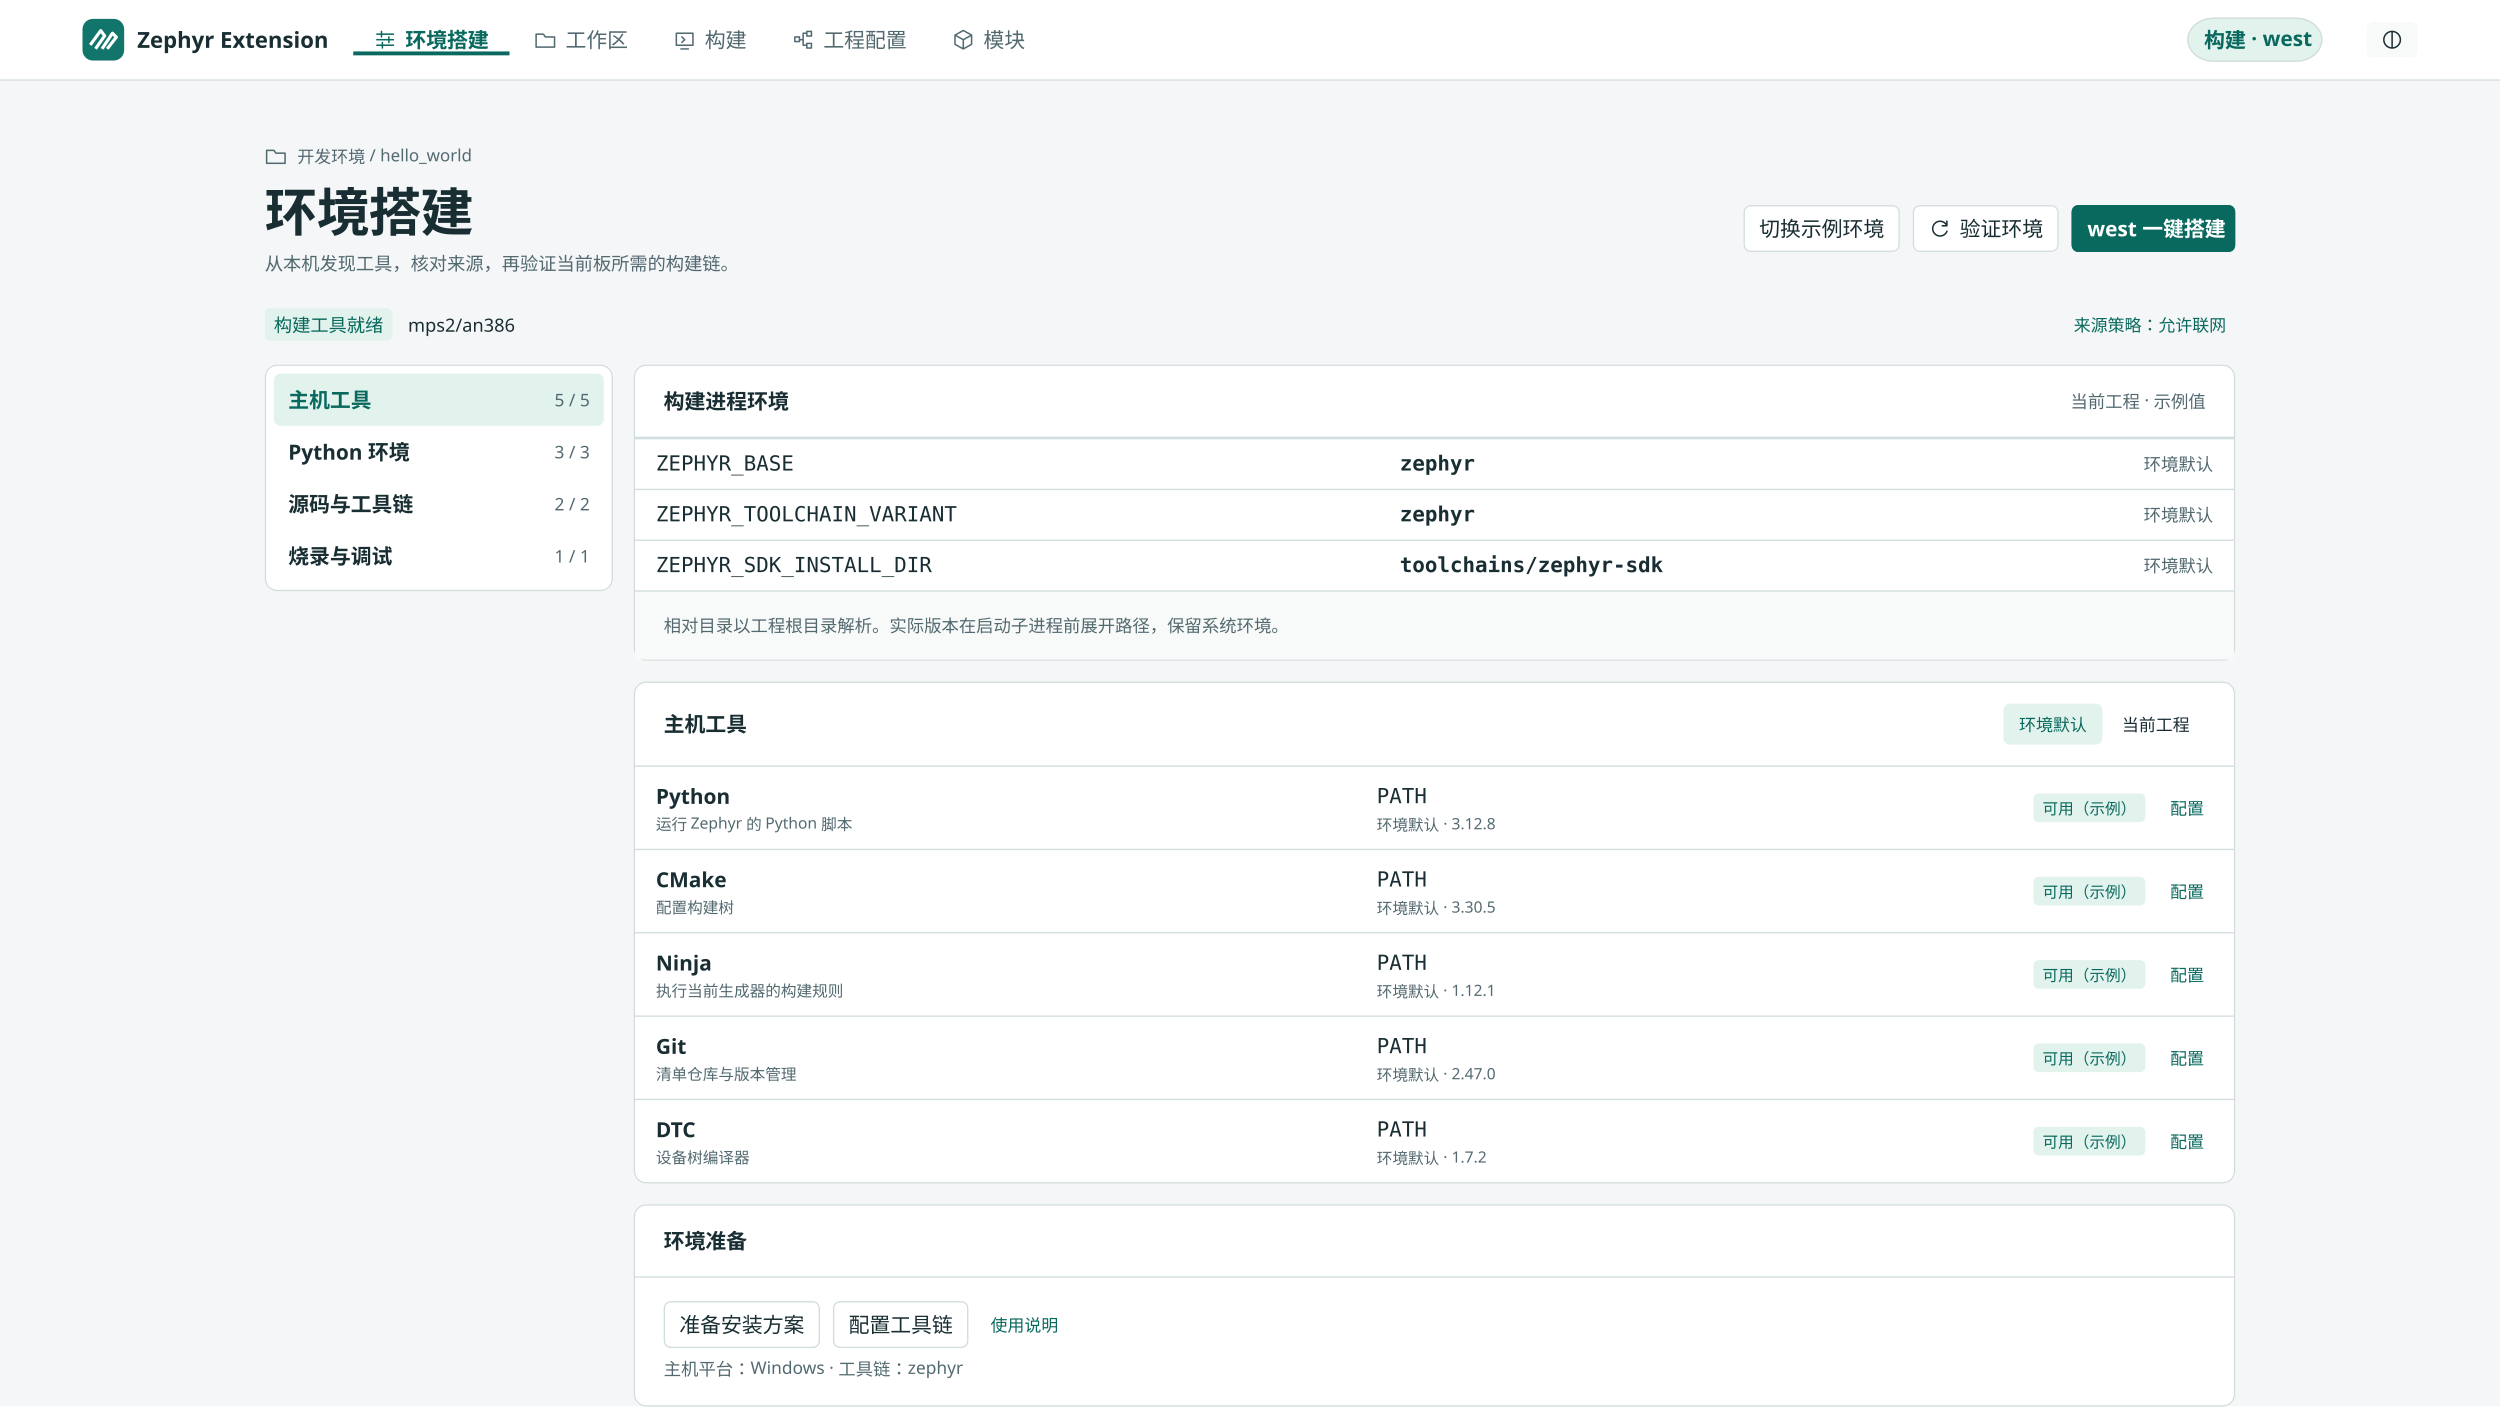
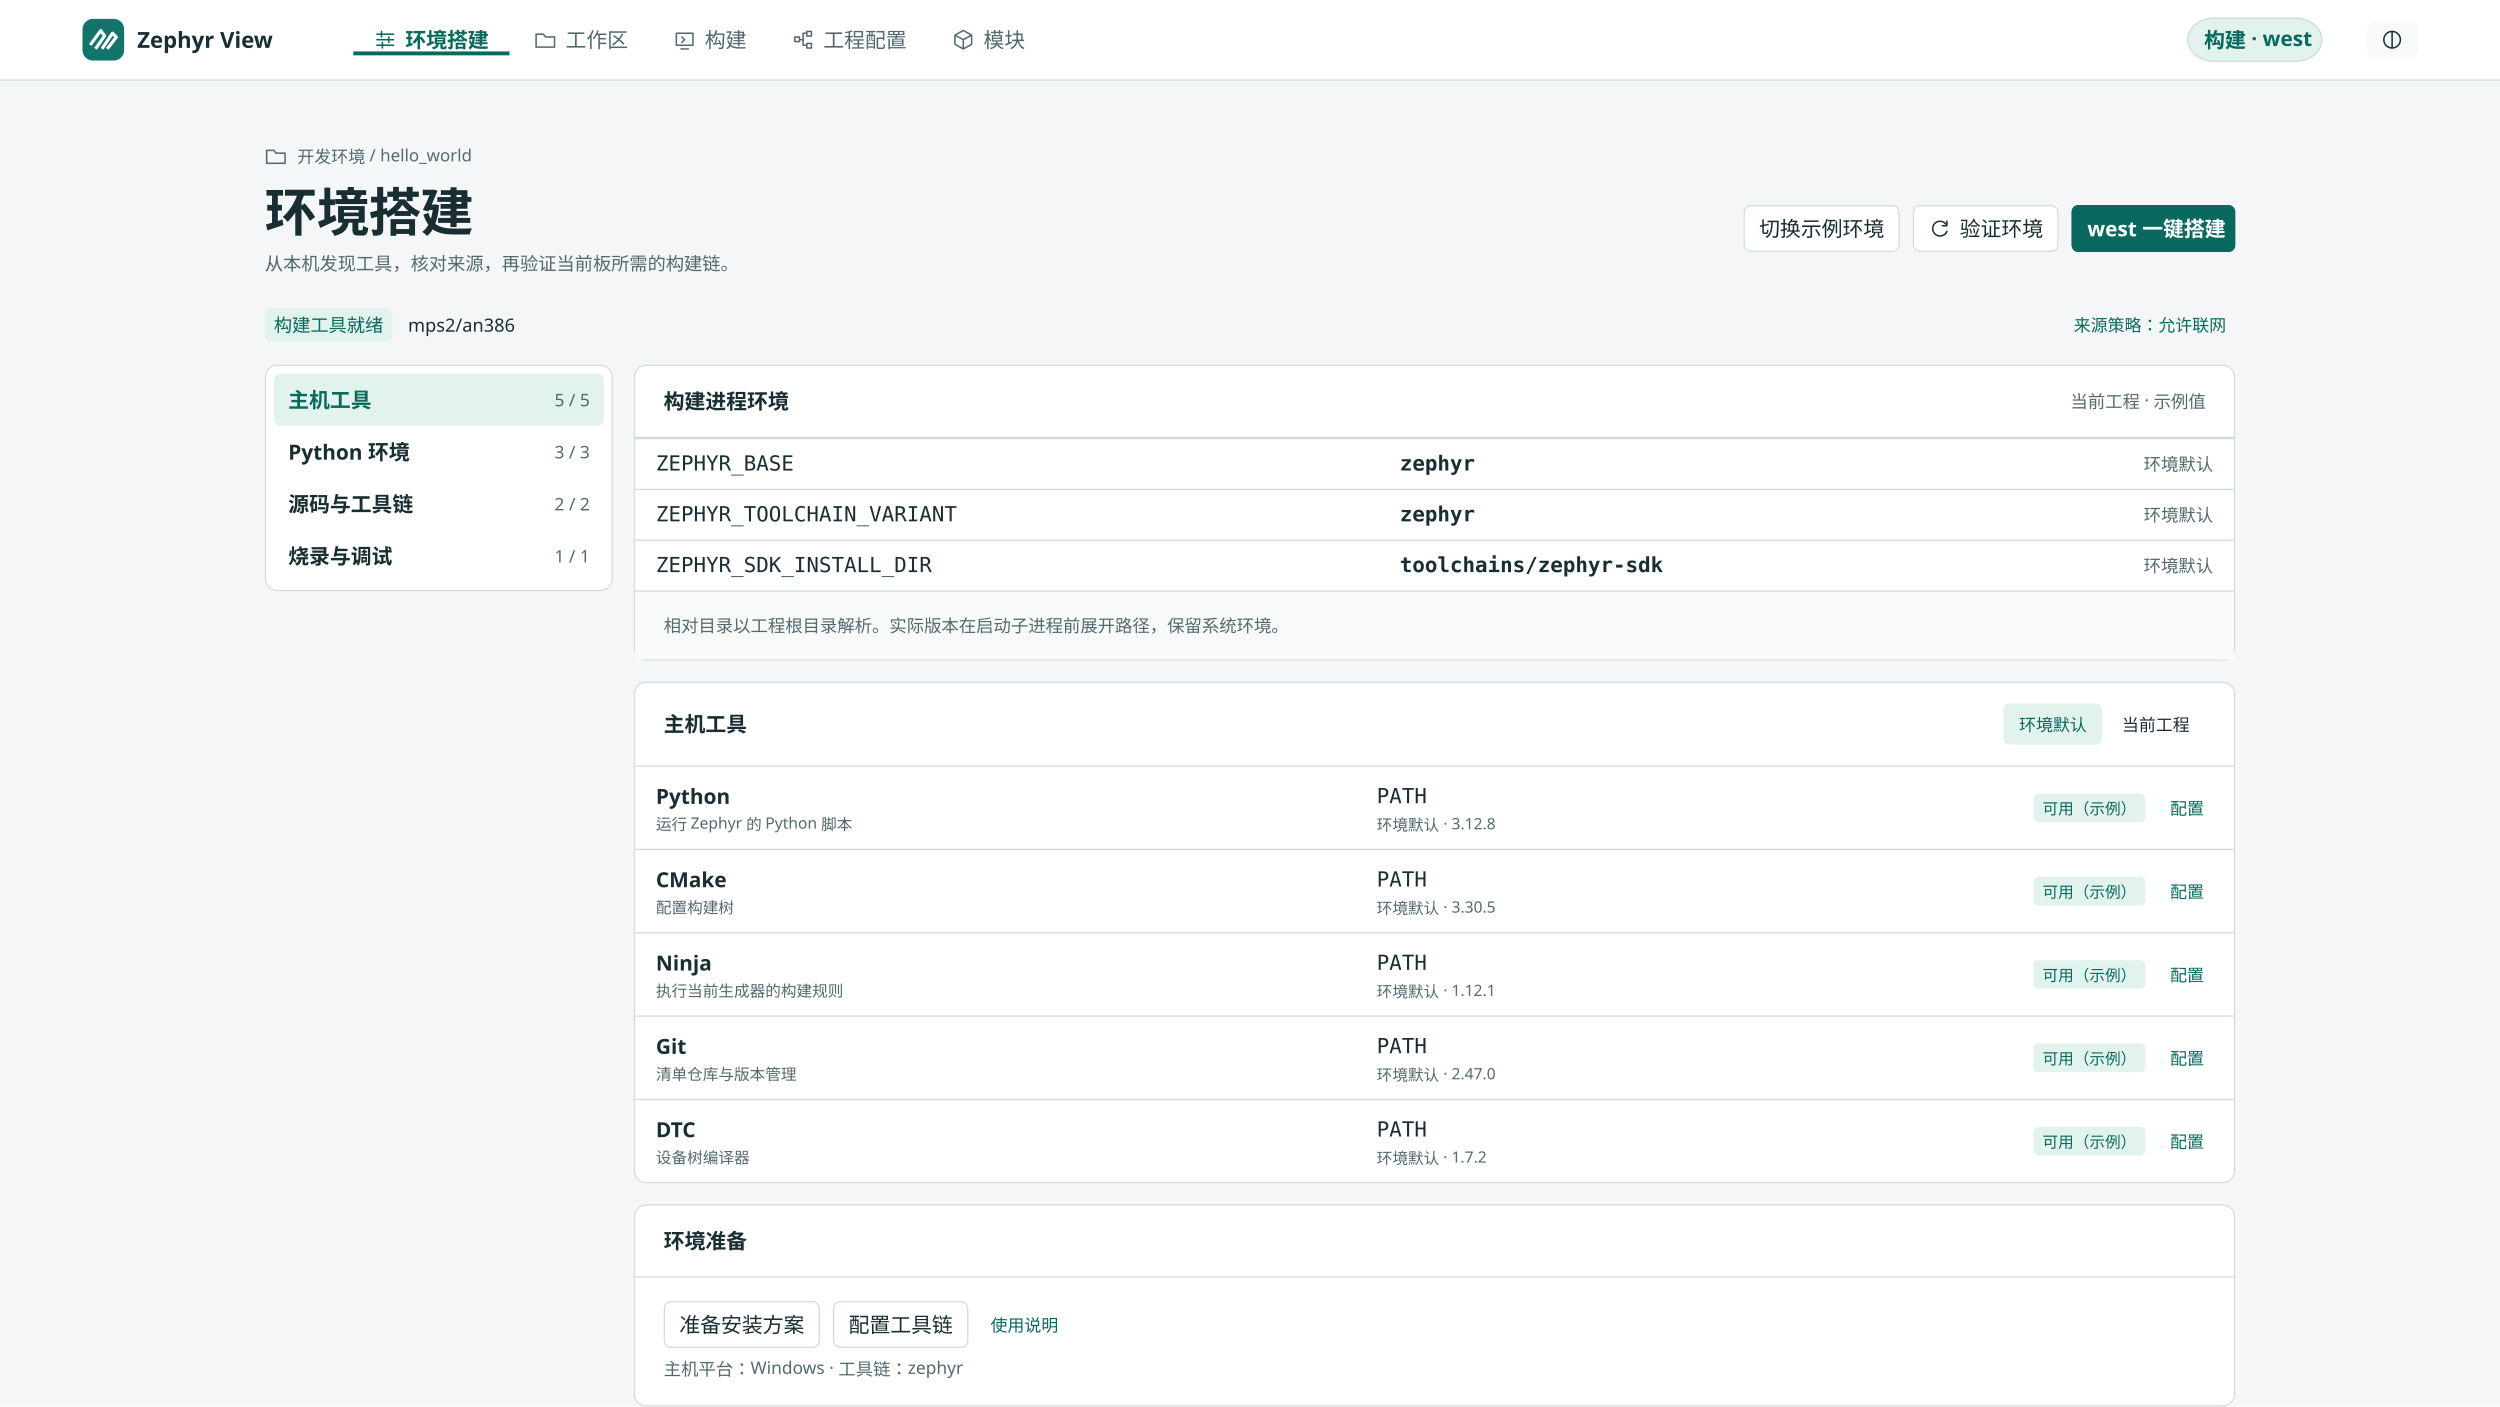
<svg xmlns="http://www.w3.org/2000/svg" width="1920" height="1080" viewBox="0 0 1920 1080">
  <defs>
    <pattern id="grid" width="16" height="16" patternUnits="userSpaceOnUse">
      <circle cx="1" cy="1" r="1" fill="#cdd8d6" />
    </pattern>
  </defs>
  <rect x="0" y="0" width="1920" height="1080" rx="0" fill="rgb(244, 246, 247)" />
  <rect x="0" y="0" width="1920" height="62" rx="0" fill="rgb(255, 255, 255)" />
  <rect x="0" y="61" width="1920" height="1" rx="0" fill="rgb(209, 220, 220)" />
  <svg width="32" height="32" viewBox="0 0 32 32" aria-hidden="true" fill="rgb(0, 0, 0)" stroke="none" stroke-width="1px" stroke-linecap="butt" stroke-linejoin="miter" font-size="17px" font-family="&quot;Segoe UI&quot;, &quot;Microsoft YaHei UI&quot;, sans-serif" font-weight="400" x="63.36" y="14.5">
    <rect width="32" height="32" rx="8" fill="rgb(18, 117, 108)" stroke="none" stroke-width="1px" stroke-linecap="butt" stroke-linejoin="miter" font-size="17px" font-family="&quot;Segoe UI&quot;, &quot;Microsoft YaHei UI&quot;, sans-serif" font-weight="400" />
    <path d="m6 20 8-11 3 4-7 10m5 0 8-12 3 3-7 9" fill="none" stroke="rgb(255, 255, 255)" stroke-width="2.4px" stroke-linejoin="round" stroke-linecap="butt" font-size="17px" font-family="&quot;Segoe UI&quot;, &quot;Microsoft YaHei UI&quot;, sans-serif" font-weight="400" />
  </svg>
-   <text x="105.36" y="36.75" fill="rgb(25, 46, 51)" font-family="&quot;Segoe UI&quot;, &quot;Microsoft YaHei UI&quot;, sans-serif" font-size="17" font-weight="700" xml:space="preserve">Zephyr Extension</text>
+   <text x="105.36" y="36.75" fill="rgb(25, 46, 51)" font-family="&quot;Segoe UI&quot;, &quot;Microsoft YaHei UI&quot;, sans-serif" font-size="17" font-weight="700" xml:space="preserve">Zephyr View</text>
  <rect x="271.31" y="39.5" width="120" height="3" rx="0" fill="rgb(9, 105, 94)" />
  <svg class="ico" viewBox="0 0 24 24" aria-hidden="true" fill="none" stroke="rgb(9, 105, 94)" stroke-width="1.65px" stroke-linecap="round" stroke-linejoin="round" font-size="16px" font-family="&quot;Segoe UI&quot;, &quot;Microsoft YaHei UI&quot;, sans-serif" font-weight="650" x="287.31" y="22" width="17" height="17">
    <path d="M3 6h18 M3 12h18 M3 18h18 M8 3v6 M16 9v6 M9 15v6" fill="none" stroke="rgb(9, 105, 94)" stroke-width="1.65px" stroke-linecap="round" stroke-linejoin="round" font-size="16px" font-family="&quot;Segoe UI&quot;, &quot;Microsoft YaHei UI&quot;, sans-serif" font-weight="650" />
  </svg>
  <text x="311.31" y="36.5" fill="rgb(9, 105, 94)" font-family="&quot;Segoe UI&quot;, &quot;Microsoft YaHei UI&quot;, sans-serif" font-size="16" font-weight="650" xml:space="preserve">环境搭建</text>
  <svg class="ico" viewBox="0 0 24 24" aria-hidden="true" fill="none" stroke="rgb(82, 105, 112)" stroke-width="1.65px" stroke-linecap="round" stroke-linejoin="round" font-size="16px" font-family="&quot;Segoe UI&quot;, &quot;Microsoft YaHei UI&quot;, sans-serif" font-weight="400" x="410.31" y="22" width="17" height="17">
    <path d="M2 6h8l2 3h10v11H2z" fill="none" stroke="rgb(82, 105, 112)" stroke-width="1.65px" stroke-linecap="round" stroke-linejoin="round" font-size="16px" font-family="&quot;Segoe UI&quot;, &quot;Microsoft YaHei UI&quot;, sans-serif" font-weight="400" />
  </svg>
  <text x="434.31" y="36.5" fill="rgb(82, 105, 112)" font-family="&quot;Segoe UI&quot;, &quot;Microsoft YaHei UI&quot;, sans-serif" font-size="16" font-weight="400" xml:space="preserve">工作区</text>
  <svg class="ico" viewBox="0 0 24 24" aria-hidden="true" fill="none" stroke="rgb(82, 105, 112)" stroke-width="1.65px" stroke-linecap="round" stroke-linejoin="round" font-size="16px" font-family="&quot;Segoe UI&quot;, &quot;Microsoft YaHei UI&quot;, sans-serif" font-weight="400" x="517.31" y="22" width="17" height="17">
    <path d="M3 5h18v13H3z M8 22h8 M9 9l3 3-3 3" fill="none" stroke="rgb(82, 105, 112)" stroke-width="1.65px" stroke-linecap="round" stroke-linejoin="round" font-size="16px" font-family="&quot;Segoe UI&quot;, &quot;Microsoft YaHei UI&quot;, sans-serif" font-weight="400" />
  </svg>
  <text x="541.31" y="36.5" fill="rgb(82, 105, 112)" font-family="&quot;Segoe UI&quot;, &quot;Microsoft YaHei UI&quot;, sans-serif" font-size="16" font-weight="400" xml:space="preserve">构建</text>
  <svg class="ico" viewBox="0 0 24 24" aria-hidden="true" fill="none" stroke="rgb(82, 105, 112)" stroke-width="1.65px" stroke-linecap="round" stroke-linejoin="round" font-size="16px" font-family="&quot;Segoe UI&quot;, &quot;Microsoft YaHei UI&quot;, sans-serif" font-weight="400" x="608.31" y="22" width="17" height="17">
    <path d="M3 9h5v5H3z M16 3h5v5h-5z M16 16h5v5h-5z M8 12h4V5h4 M12 12v6h4" fill="none" stroke="rgb(82, 105, 112)" stroke-width="1.65px" stroke-linecap="round" stroke-linejoin="round" font-size="16px" font-family="&quot;Segoe UI&quot;, &quot;Microsoft YaHei UI&quot;, sans-serif" font-weight="400" />
  </svg>
  <text x="632.31" y="36.5" fill="rgb(82, 105, 112)" font-family="&quot;Segoe UI&quot;, &quot;Microsoft YaHei UI&quot;, sans-serif" font-size="16" font-weight="400" xml:space="preserve">工程配置</text>
  <svg class="ico" viewBox="0 0 24 24" aria-hidden="true" fill="none" stroke="rgb(82, 105, 112)" stroke-width="1.65px" stroke-linecap="round" stroke-linejoin="round" font-size="16px" font-family="&quot;Segoe UI&quot;, &quot;Microsoft YaHei UI&quot;, sans-serif" font-weight="400" x="731.31" y="22" width="17" height="17">
    <path d="m12 2 9 5v10l-9 5-9-5V7z M3 7l9 5 9-5 M12 12v10" fill="none" stroke="rgb(82, 105, 112)" stroke-width="1.65px" stroke-linecap="round" stroke-linejoin="round" font-size="16px" font-family="&quot;Segoe UI&quot;, &quot;Microsoft YaHei UI&quot;, sans-serif" font-weight="400" />
  </svg>
  <text x="755.31" y="36.5" fill="rgb(82, 105, 112)" font-family="&quot;Segoe UI&quot;, &quot;Microsoft YaHei UI&quot;, sans-serif" font-size="16" font-weight="400" xml:space="preserve">模块</text>
  <rect x="1679.78" y="13.5" width="103.86" height="34" rx="20" fill="rgb(226, 242, 237)" />
  <rect x="1680.28" y="14" width="102.86" height="33" rx="20" fill="none" stroke="rgb(209, 220, 220)" />
  <text x="1692.78" y="36.5" fill="rgb(9, 105, 94)" font-family="&quot;Segoe UI&quot;, &quot;Microsoft YaHei UI&quot;, sans-serif" font-size="16" font-weight="600" xml:space="preserve">构建 · west</text>
  <rect x="1817.64" y="17" width="39" height="27" rx="5" fill="rgb(248, 250, 249)" />
  <svg class="ico" viewBox="0 0 24 24" aria-hidden="true" fill="none" stroke="rgb(25, 46, 51)" stroke-width="1.65px" stroke-linecap="round" stroke-linejoin="round" font-size="16px" font-family="&quot;Segoe UI&quot;, &quot;Microsoft YaHei UI&quot;, sans-serif" font-weight="400" x="1828.64" y="22" width="17" height="17">
    <path d="M12 3a9 9 0 100 18 9 9 0 000-18z M12 3v18" fill="none" stroke="rgb(25, 46, 51)" stroke-width="1.65px" stroke-linecap="round" stroke-linejoin="round" font-size="16px" font-family="&quot;Segoe UI&quot;, &quot;Microsoft YaHei UI&quot;, sans-serif" font-weight="400" />
  </svg>
  <svg class="ico" viewBox="0 0 24 24" aria-hidden="true" fill="none" stroke="rgb(82, 105, 112)" stroke-width="1.65px" stroke-linecap="round" stroke-linejoin="round" font-size="13px" font-family="&quot;Segoe UI&quot;, &quot;Microsoft YaHei UI&quot;, sans-serif" font-weight="400" x="203.36" y="111.25" width="17" height="17">
    <path d="M2 6h8l2 3h10v11H2z" fill="none" stroke="rgb(82, 105, 112)" stroke-width="1.65px" stroke-linecap="round" stroke-linejoin="round" font-size="13px" font-family="&quot;Segoe UI&quot;, &quot;Microsoft YaHei UI&quot;, sans-serif" font-weight="400" />
  </svg>
  <text x="228.36" y="125" fill="rgb(82, 105, 112)" font-family="&quot;Segoe UI&quot;, &quot;Microsoft YaHei UI&quot;, sans-serif" font-size="13" font-weight="400" xml:space="preserve">开发环境 / hello_world</text>
  <text x="203.36" y="177.5" fill="rgb(25, 46, 51)" font-family="&quot;Segoe UI&quot;, &quot;Microsoft YaHei UI&quot;, sans-serif" font-size="40" font-weight="700" xml:space="preserve">环境搭建</text>
  <text x="203.36" y="207.5" fill="rgb(82, 105, 112)" font-family="&quot;Segoe UI&quot;, &quot;Microsoft YaHei UI&quot;, sans-serif" font-size="14" font-weight="400" xml:space="preserve">从本机发现工具，核对来源，再验证当前板所需的构建链。</text>
  <rect x="1339.03" y="157.5" width="120" height="36" rx="5" fill="rgb(255, 255, 255)" />
  <rect x="1339.53" y="158" width="119" height="35" rx="5" fill="none" stroke="rgb(209, 220, 220)" />
  <text x="1351.03" y="181.5" fill="rgb(25, 46, 51)" font-family="&quot;Segoe UI&quot;, &quot;Microsoft YaHei UI&quot;, sans-serif" font-size="16" font-weight="400" xml:space="preserve">切换示例环境</text>
  <rect x="1469.03" y="157.5" width="112" height="36" rx="5" fill="rgb(255, 255, 255)" />
  <rect x="1469.53" y="158" width="111" height="35" rx="5" fill="none" stroke="rgb(209, 220, 220)" />
  <svg class="ico" viewBox="0 0 24 24" aria-hidden="true" fill="none" stroke="rgb(25, 46, 51)" stroke-width="1.65px" stroke-linecap="round" stroke-linejoin="round" font-size="16px" font-family="&quot;Segoe UI&quot;, &quot;Microsoft YaHei UI&quot;, sans-serif" font-weight="400" x="1481.03" y="167" width="17" height="17">
    <path d="M20 9a8 8 0 10.1 6 M20 4v5h-5" fill="none" stroke="rgb(25, 46, 51)" stroke-width="1.65px" stroke-linecap="round" stroke-linejoin="round" font-size="16px" font-family="&quot;Segoe UI&quot;, &quot;Microsoft YaHei UI&quot;, sans-serif" font-weight="400" />
  </svg>
  <text x="1505.03" y="181.5" fill="rgb(25, 46, 51)" font-family="&quot;Segoe UI&quot;, &quot;Microsoft YaHei UI&quot;, sans-serif" font-size="16" font-weight="400" xml:space="preserve">验证环境</text>
  <rect x="1591.03" y="157.5" width="125.61" height="36" rx="5" fill="rgb(9, 105, 94)" />
  <rect x="1591.53" y="158" width="124.61" height="35" rx="5" fill="none" stroke="rgb(9, 105, 94)" />
  <text x="1603.03" y="181.5" fill="rgb(255, 255, 255)" font-family="&quot;Segoe UI&quot;, &quot;Microsoft YaHei UI&quot;, sans-serif" font-size="16" font-weight="600" xml:space="preserve">west 一键搭建</text>
  <rect x="203.36" y="236.75" width="98" height="25" rx="4" fill="rgb(226, 242, 237)" />
  <text x="210.36" y="254.75" fill="rgb(9, 105, 94)" font-family="&quot;Segoe UI&quot;, &quot;Microsoft YaHei UI&quot;, sans-serif" font-size="14" font-weight="400" xml:space="preserve">构建工具就绪</text>
  <text x="313.36" y="254.75" fill="rgb(25, 46, 51)" font-family="&quot;Segoe UI&quot;, &quot;Microsoft YaHei UI&quot;, sans-serif" font-size="14" font-weight="400" xml:space="preserve">mps2/an386</text>
  <rect x="1585.64" y="234.5" width="131" height="1" rx="0" fill="rgba(0, 0, 0, 0)" />
  <rect x="1585.64" y="263" width="131" height="1" rx="0" fill="rgba(0, 0, 0, 0)" />
  <rect x="1585.64" y="234.5" width="1" height="29.5" rx="0" fill="rgba(0, 0, 0, 0)" />
  <text x="1592.64" y="254.5" fill="rgb(9, 105, 94)" font-family="&quot;Segoe UI&quot;, &quot;Microsoft YaHei UI&quot;, sans-serif" font-size="13" font-weight="400" xml:space="preserve">来源策略：允许联网</text>
  <rect x="203.36" y="280" width="267.36" height="174" rx="9" fill="rgb(255, 255, 255)" />
  <rect x="203.86" y="280.5" width="266.36" height="173" rx="9" fill="none" stroke="rgb(209, 220, 220)" />
  <rect x="210.36" y="287" width="253.36" height="40" rx="5" fill="rgb(226, 242, 237)" />
  <text x="221.36" y="313" fill="rgb(9, 105, 94)" font-family="&quot;Segoe UI&quot;, &quot;Microsoft YaHei UI&quot;, sans-serif" font-size="16" font-weight="700" xml:space="preserve">主机工具</text>
  <text x="425.84" y="312" fill="rgb(82, 105, 112)" font-family="&quot;Segoe UI&quot;, &quot;Microsoft YaHei UI&quot;, sans-serif" font-size="13.333" font-weight="400" xml:space="preserve">5 / 5</text>
  <text x="221.36" y="353" fill="rgb(25, 46, 51)" font-family="&quot;Segoe UI&quot;, &quot;Microsoft YaHei UI&quot;, sans-serif" font-size="16" font-weight="700" xml:space="preserve">Python 环境</text>
  <text x="425.84" y="352" fill="rgb(82, 105, 112)" font-family="&quot;Segoe UI&quot;, &quot;Microsoft YaHei UI&quot;, sans-serif" font-size="13.333" font-weight="400" xml:space="preserve">3 / 3</text>
  <text x="221.36" y="393" fill="rgb(25, 46, 51)" font-family="&quot;Segoe UI&quot;, &quot;Microsoft YaHei UI&quot;, sans-serif" font-size="16" font-weight="700" xml:space="preserve">源码与工具链</text>
  <text x="425.84" y="392" fill="rgb(82, 105, 112)" font-family="&quot;Segoe UI&quot;, &quot;Microsoft YaHei UI&quot;, sans-serif" font-size="13.333" font-weight="400" xml:space="preserve">2 / 2</text>
  <text x="221.36" y="433" fill="rgb(25, 46, 51)" font-family="&quot;Segoe UI&quot;, &quot;Microsoft YaHei UI&quot;, sans-serif" font-size="16" font-weight="700" xml:space="preserve">烧录与调试</text>
  <text x="425.84" y="432" fill="rgb(82, 105, 112)" font-family="&quot;Segoe UI&quot;, &quot;Microsoft YaHei UI&quot;, sans-serif" font-size="13.333" font-weight="400" xml:space="preserve">1 / 1</text>
  <rect x="486.72" y="280" width="1229.92" height="227.38" rx="9" fill="rgb(255, 255, 255)" />
  <rect x="487.22" y="280.5" width="1228.92" height="226.38" rx="9" fill="none" stroke="rgb(209, 220, 220)" />
  <rect x="487.72" y="335.39" width="1227.92" height="1" rx="0" fill="rgb(209, 220, 220)" />
  <text x="509.72" y="314" fill="rgb(25, 46, 51)" font-family="&quot;Segoe UI&quot;, &quot;Microsoft YaHei UI&quot;, sans-serif" font-size="16" font-weight="700" xml:space="preserve">构建进程环境</text>
  <text x="1590.13" y="313.2" fill="rgb(82, 105, 112)" font-family="&quot;Segoe UI&quot;, &quot;Microsoft YaHei UI&quot;, sans-serif" font-size="13.333" font-weight="400" xml:space="preserve">当前工程 · 示例值</text>
  <rect x="487.72" y="336.39" width="1227.92" height="1" rx="0" fill="rgb(209, 220, 220)" />
  <text x="503.72" y="361.39" fill="rgb(25, 46, 51)" font-family="Consolas, &quot;Cascadia Mono&quot;, monospace" font-size="16" font-weight="400" xml:space="preserve">ZEPHYR_BASE</text>
  <text x="1075.02" y="361.39" fill="rgb(25, 46, 51)" font-family="Consolas, &quot;Cascadia Mono&quot;, monospace" font-size="16" font-weight="700" xml:space="preserve">zephyr</text>
  <text x="1646.31" y="361.39" fill="rgb(82, 105, 112)" font-family="&quot;Segoe UI&quot;, &quot;Microsoft YaHei UI&quot;, sans-serif" font-size="13.333" font-weight="400" xml:space="preserve">环境默认</text>
  <rect x="487.72" y="375.39" width="1227.92" height="1" rx="0" fill="rgb(209, 220, 220)" />
  <text x="503.72" y="400.39" fill="rgb(25, 46, 51)" font-family="Consolas, &quot;Cascadia Mono&quot;, monospace" font-size="16" font-weight="400" xml:space="preserve">ZEPHYR_TOOLCHAIN_VARIANT</text>
  <text x="1075.02" y="400.39" fill="rgb(25, 46, 51)" font-family="Consolas, &quot;Cascadia Mono&quot;, monospace" font-size="16" font-weight="700" xml:space="preserve">zephyr</text>
  <text x="1646.31" y="400.39" fill="rgb(82, 105, 112)" font-family="&quot;Segoe UI&quot;, &quot;Microsoft YaHei UI&quot;, sans-serif" font-size="13.333" font-weight="400" xml:space="preserve">环境默认</text>
  <rect x="487.72" y="414.39" width="1227.92" height="1" rx="0" fill="rgb(209, 220, 220)" />
  <text x="503.72" y="439.39" fill="rgb(25, 46, 51)" font-family="Consolas, &quot;Cascadia Mono&quot;, monospace" font-size="16" font-weight="400" xml:space="preserve">ZEPHYR_SDK_INSTALL_DIR</text>
  <text x="1075.02" y="439.39" fill="rgb(25, 46, 51)" font-family="Consolas, &quot;Cascadia Mono&quot;, monospace" font-size="16" font-weight="700" xml:space="preserve">toolchains/zephyr-sdk</text>
  <text x="1646.31" y="439.39" fill="rgb(82, 105, 112)" font-family="&quot;Segoe UI&quot;, &quot;Microsoft YaHei UI&quot;, sans-serif" font-size="13.333" font-weight="400" xml:space="preserve">环境默认</text>
  <rect x="487.72" y="453.39" width="1227.92" height="52.98" rx="0" fill="rgb(248, 250, 249)" />
  <rect x="487.72" y="453.39" width="1227.92" height="1" rx="0" fill="rgb(209, 220, 220)" />
  <text x="509.72" y="485.39" fill="rgb(82, 105, 112)" font-family="&quot;Segoe UI&quot;, &quot;Microsoft YaHei UI&quot;, sans-serif" font-size="13.333" font-weight="400" xml:space="preserve">相对目录以工程根目录解析。实际版本在启动子进程前展开路径，保留系统环境。</text>
  <rect x="486.72" y="523.38" width="1229.92" height="385.5" rx="9" fill="rgb(255, 255, 255)" />
  <rect x="487.22" y="523.88" width="1228.92" height="384.5" rx="9" fill="none" stroke="rgb(209, 220, 220)" />
  <rect x="487.72" y="587.88" width="1227.92" height="1" rx="0" fill="rgb(209, 220, 220)" />
  <text x="509.72" y="561.92" fill="rgb(25, 46, 51)" font-family="&quot;Segoe UI&quot;, &quot;Microsoft YaHei UI&quot;, sans-serif" font-size="16" font-weight="700" xml:space="preserve">主机工具</text>
  <rect x="1538.64" y="540.38" width="76" height="31.5" rx="5" fill="rgb(226, 242, 237)" />
  <rect x="1538.64" y="540.38" width="76" height="1" rx="0" fill="rgba(0, 0, 0, 0)" />
  <rect x="1538.64" y="570.88" width="76" height="1" rx="0" fill="rgba(0, 0, 0, 0)" />
  <rect x="1538.64" y="540.38" width="1" height="31.5" rx="0" fill="rgba(0, 0, 0, 0)" />
  <text x="1550.64" y="561.38" fill="rgb(9, 105, 94)" font-family="&quot;Segoe UI&quot;, &quot;Microsoft YaHei UI&quot;, sans-serif" font-size="13" font-weight="400" xml:space="preserve">环境默认</text>
  <rect x="1617.64" y="540.38" width="76" height="31.5" rx="5" fill="rgb(255, 255, 255)" />
  <rect x="1617.64" y="540.38" width="76" height="1" rx="0" fill="rgba(0, 0, 0, 0)" />
  <rect x="1617.64" y="570.88" width="76" height="1" rx="0" fill="rgba(0, 0, 0, 0)" />
  <rect x="1617.64" y="540.38" width="1" height="31.5" rx="0" fill="rgba(0, 0, 0, 0)" />
  <text x="1629.64" y="561.38" fill="rgb(25, 46, 51)" font-family="&quot;Segoe UI&quot;, &quot;Microsoft YaHei UI&quot;, sans-serif" font-size="13" font-weight="400" xml:space="preserve">当前工程</text>
  <text x="503.72" y="617.38" fill="rgb(25, 46, 51)" font-family="&quot;Segoe UI&quot;, &quot;Microsoft YaHei UI&quot;, sans-serif" font-size="16" font-weight="700" xml:space="preserve">Python</text>
  <text x="503.72" y="637.38" fill="rgb(82, 105, 112)" font-family="&quot;Segoe UI&quot;, &quot;Microsoft YaHei UI&quot;, sans-serif" font-size="12" font-weight="400" xml:space="preserve">运行 Zephyr 的 Python 脚本</text>
  <text x="1057.3" y="616.88" fill="rgb(25, 46, 51)" font-family="Consolas, &quot;Cascadia Mono&quot;, monospace" font-size="16" font-weight="400" xml:space="preserve">PATH</text>
  <text x="1057.3" y="637.88" fill="rgb(82, 105, 112)" font-family="&quot;Segoe UI&quot;, &quot;Microsoft YaHei UI&quot;, sans-serif" font-size="12" font-weight="400" xml:space="preserve">环境默认 · 3.12.8</text>
  <rect x="1561.64" y="609.38" width="86" height="22" rx="4" fill="rgb(226, 242, 237)" />
  <text x="1568.64" y="625.38" fill="rgb(9, 105, 94)" font-family="&quot;Segoe UI&quot;, &quot;Microsoft YaHei UI&quot;, sans-serif" font-size="12" font-weight="400" xml:space="preserve">可用（示例）</text>
  <rect x="1659.64" y="605.63" width="40" height="1" rx="0" fill="rgba(0, 0, 0, 0)" />
  <rect x="1659.64" y="634.13" width="40" height="1" rx="0" fill="rgba(0, 0, 0, 0)" />
  <rect x="1659.64" y="605.63" width="1" height="29.5" rx="0" fill="rgba(0, 0, 0, 0)" />
  <text x="1666.64" y="625.63" fill="rgb(9, 105, 94)" font-family="&quot;Segoe UI&quot;, &quot;Microsoft YaHei UI&quot;, sans-serif" font-size="13" font-weight="400" xml:space="preserve">配置</text>
  <rect x="487.72" y="651.88" width="1227.92" height="1" rx="0" fill="rgb(209, 220, 220)" />
  <text x="503.72" y="681.38" fill="rgb(25, 46, 51)" font-family="&quot;Segoe UI&quot;, &quot;Microsoft YaHei UI&quot;, sans-serif" font-size="16" font-weight="700" xml:space="preserve">CMake</text>
  <text x="503.72" y="701.38" fill="rgb(82, 105, 112)" font-family="&quot;Segoe UI&quot;, &quot;Microsoft YaHei UI&quot;, sans-serif" font-size="12" font-weight="400" xml:space="preserve">配置构建树</text>
  <text x="1057.3" y="680.88" fill="rgb(25, 46, 51)" font-family="Consolas, &quot;Cascadia Mono&quot;, monospace" font-size="16" font-weight="400" xml:space="preserve">PATH</text>
  <text x="1057.3" y="701.88" fill="rgb(82, 105, 112)" font-family="&quot;Segoe UI&quot;, &quot;Microsoft YaHei UI&quot;, sans-serif" font-size="12" font-weight="400" xml:space="preserve">环境默认 · 3.30.5</text>
  <rect x="1561.64" y="673.38" width="86" height="22" rx="4" fill="rgb(226, 242, 237)" />
  <text x="1568.64" y="689.38" fill="rgb(9, 105, 94)" font-family="&quot;Segoe UI&quot;, &quot;Microsoft YaHei UI&quot;, sans-serif" font-size="12" font-weight="400" xml:space="preserve">可用（示例）</text>
  <rect x="1659.64" y="669.63" width="40" height="1" rx="0" fill="rgba(0, 0, 0, 0)" />
  <rect x="1659.64" y="698.13" width="40" height="1" rx="0" fill="rgba(0, 0, 0, 0)" />
  <rect x="1659.64" y="669.63" width="1" height="29.5" rx="0" fill="rgba(0, 0, 0, 0)" />
  <text x="1666.64" y="689.63" fill="rgb(9, 105, 94)" font-family="&quot;Segoe UI&quot;, &quot;Microsoft YaHei UI&quot;, sans-serif" font-size="13" font-weight="400" xml:space="preserve">配置</text>
  <rect x="487.72" y="715.88" width="1227.92" height="1" rx="0" fill="rgb(209, 220, 220)" />
  <text x="503.72" y="745.38" fill="rgb(25, 46, 51)" font-family="&quot;Segoe UI&quot;, &quot;Microsoft YaHei UI&quot;, sans-serif" font-size="16" font-weight="700" xml:space="preserve">Ninja</text>
  <text x="503.72" y="765.38" fill="rgb(82, 105, 112)" font-family="&quot;Segoe UI&quot;, &quot;Microsoft YaHei UI&quot;, sans-serif" font-size="12" font-weight="400" xml:space="preserve">执行当前生成器的构建规则</text>
  <text x="1057.3" y="744.88" fill="rgb(25, 46, 51)" font-family="Consolas, &quot;Cascadia Mono&quot;, monospace" font-size="16" font-weight="400" xml:space="preserve">PATH</text>
  <text x="1057.3" y="765.88" fill="rgb(82, 105, 112)" font-family="&quot;Segoe UI&quot;, &quot;Microsoft YaHei UI&quot;, sans-serif" font-size="12" font-weight="400" xml:space="preserve">环境默认 · 1.12.1</text>
  <rect x="1561.64" y="737.38" width="86" height="22" rx="4" fill="rgb(226, 242, 237)" />
  <text x="1568.64" y="753.38" fill="rgb(9, 105, 94)" font-family="&quot;Segoe UI&quot;, &quot;Microsoft YaHei UI&quot;, sans-serif" font-size="12" font-weight="400" xml:space="preserve">可用（示例）</text>
  <rect x="1659.64" y="733.63" width="40" height="1" rx="0" fill="rgba(0, 0, 0, 0)" />
  <rect x="1659.64" y="762.13" width="40" height="1" rx="0" fill="rgba(0, 0, 0, 0)" />
  <rect x="1659.64" y="733.63" width="1" height="29.5" rx="0" fill="rgba(0, 0, 0, 0)" />
  <text x="1666.64" y="753.63" fill="rgb(9, 105, 94)" font-family="&quot;Segoe UI&quot;, &quot;Microsoft YaHei UI&quot;, sans-serif" font-size="13" font-weight="400" xml:space="preserve">配置</text>
  <rect x="487.72" y="779.88" width="1227.92" height="1" rx="0" fill="rgb(209, 220, 220)" />
  <text x="503.72" y="809.38" fill="rgb(25, 46, 51)" font-family="&quot;Segoe UI&quot;, &quot;Microsoft YaHei UI&quot;, sans-serif" font-size="16" font-weight="700" xml:space="preserve">Git</text>
  <text x="503.72" y="829.38" fill="rgb(82, 105, 112)" font-family="&quot;Segoe UI&quot;, &quot;Microsoft YaHei UI&quot;, sans-serif" font-size="12" font-weight="400" xml:space="preserve">清单仓库与版本管理</text>
  <text x="1057.3" y="808.88" fill="rgb(25, 46, 51)" font-family="Consolas, &quot;Cascadia Mono&quot;, monospace" font-size="16" font-weight="400" xml:space="preserve">PATH</text>
  <text x="1057.3" y="829.88" fill="rgb(82, 105, 112)" font-family="&quot;Segoe UI&quot;, &quot;Microsoft YaHei UI&quot;, sans-serif" font-size="12" font-weight="400" xml:space="preserve">环境默认 · 2.47.0</text>
  <rect x="1561.64" y="801.38" width="86" height="22" rx="4" fill="rgb(226, 242, 237)" />
  <text x="1568.64" y="817.38" fill="rgb(9, 105, 94)" font-family="&quot;Segoe UI&quot;, &quot;Microsoft YaHei UI&quot;, sans-serif" font-size="12" font-weight="400" xml:space="preserve">可用（示例）</text>
  <rect x="1659.64" y="797.63" width="40" height="1" rx="0" fill="rgba(0, 0, 0, 0)" />
  <rect x="1659.64" y="826.13" width="40" height="1" rx="0" fill="rgba(0, 0, 0, 0)" />
  <rect x="1659.64" y="797.63" width="1" height="29.5" rx="0" fill="rgba(0, 0, 0, 0)" />
  <text x="1666.64" y="817.63" fill="rgb(9, 105, 94)" font-family="&quot;Segoe UI&quot;, &quot;Microsoft YaHei UI&quot;, sans-serif" font-size="13" font-weight="400" xml:space="preserve">配置</text>
  <rect x="487.72" y="843.88" width="1227.92" height="1" rx="0" fill="rgb(209, 220, 220)" />
  <text x="503.72" y="873.38" fill="rgb(25, 46, 51)" font-family="&quot;Segoe UI&quot;, &quot;Microsoft YaHei UI&quot;, sans-serif" font-size="16" font-weight="700" xml:space="preserve">DTC</text>
  <text x="503.72" y="893.38" fill="rgb(82, 105, 112)" font-family="&quot;Segoe UI&quot;, &quot;Microsoft YaHei UI&quot;, sans-serif" font-size="12" font-weight="400" xml:space="preserve">设备树编译器</text>
  <text x="1057.3" y="872.88" fill="rgb(25, 46, 51)" font-family="Consolas, &quot;Cascadia Mono&quot;, monospace" font-size="16" font-weight="400" xml:space="preserve">PATH</text>
  <text x="1057.3" y="893.88" fill="rgb(82, 105, 112)" font-family="&quot;Segoe UI&quot;, &quot;Microsoft YaHei UI&quot;, sans-serif" font-size="12" font-weight="400" xml:space="preserve">环境默认 · 1.7.2</text>
  <rect x="1561.64" y="865.38" width="86" height="22" rx="4" fill="rgb(226, 242, 237)" />
  <text x="1568.64" y="881.38" fill="rgb(9, 105, 94)" font-family="&quot;Segoe UI&quot;, &quot;Microsoft YaHei UI&quot;, sans-serif" font-size="12" font-weight="400" xml:space="preserve">可用（示例）</text>
  <rect x="1659.64" y="861.63" width="40" height="1" rx="0" fill="rgba(0, 0, 0, 0)" />
  <rect x="1659.64" y="890.13" width="40" height="1" rx="0" fill="rgba(0, 0, 0, 0)" />
  <rect x="1659.64" y="861.63" width="1" height="29.5" rx="0" fill="rgba(0, 0, 0, 0)" />
  <text x="1666.64" y="881.63" fill="rgb(9, 105, 94)" font-family="&quot;Segoe UI&quot;, &quot;Microsoft YaHei UI&quot;, sans-serif" font-size="13" font-weight="400" xml:space="preserve">配置</text>
  <rect x="486.72" y="924.88" width="1229.92" height="155.38" rx="9" fill="rgb(255, 255, 255)" />
  <rect x="487.22" y="925.38" width="1228.92" height="154.38" rx="9" fill="none" stroke="rgb(209, 220, 220)" />
  <rect x="487.72" y="980.27" width="1227.92" height="1" rx="0" fill="rgb(209, 220, 220)" />
  <text x="509.72" y="958.88" fill="rgb(25, 46, 51)" font-family="&quot;Segoe UI&quot;, &quot;Microsoft YaHei UI&quot;, sans-serif" font-size="16" font-weight="700" xml:space="preserve">环境准备</text>
  <rect x="509.72" y="999.27" width="120" height="36" rx="5" fill="rgb(255, 255, 255)" />
  <rect x="510.22" y="999.77" width="119" height="35" rx="5" fill="none" stroke="rgb(209, 220, 220)" />
  <text x="521.72" y="1023.27" fill="rgb(25, 46, 51)" font-family="&quot;Segoe UI&quot;, &quot;Microsoft YaHei UI&quot;, sans-serif" font-size="16" font-weight="400" xml:space="preserve">准备安装方案</text>
  <rect x="639.72" y="999.27" width="104" height="36" rx="5" fill="rgb(255, 255, 255)" />
  <rect x="640.22" y="999.77" width="103" height="35" rx="5" fill="none" stroke="rgb(209, 220, 220)" />
  <text x="651.72" y="1023.27" fill="rgb(25, 46, 51)" font-family="&quot;Segoe UI&quot;, &quot;Microsoft YaHei UI&quot;, sans-serif" font-size="16" font-weight="400" xml:space="preserve">配置工具链</text>
  <rect x="753.72" y="1002.52" width="66" height="1" rx="0" fill="rgba(0, 0, 0, 0)" />
  <rect x="753.72" y="1031.02" width="66" height="1" rx="0" fill="rgba(0, 0, 0, 0)" />
  <rect x="753.72" y="1002.52" width="1" height="29.5" rx="0" fill="rgba(0, 0, 0, 0)" />
  <text x="760.72" y="1022.52" fill="rgb(9, 105, 94)" font-family="&quot;Segoe UI&quot;, &quot;Microsoft YaHei UI&quot;, sans-serif" font-size="13" font-weight="400" xml:space="preserve">使用说明</text>
  <text x="509.72" y="1056.27" fill="rgb(82, 105, 112)" font-family="&quot;Segoe UI&quot;, &quot;Microsoft YaHei UI&quot;, sans-serif" font-size="13.333" font-weight="400" xml:space="preserve">主机平台：Windows · 工具链：zephyr</text>
  <rect x="486.72" y="1096.25" width="1229.92" height="143.38" rx="9" fill="rgb(255, 255, 255)" />
  <rect x="487.22" y="1096.75" width="1228.92" height="142.38" rx="9" fill="none" stroke="rgb(209, 220, 220)" />
  <rect x="487.72" y="1151.64" width="1227.92" height="1" rx="0" fill="rgb(209, 220, 220)" />
  <text x="509.72" y="1130.25" fill="rgb(25, 46, 51)" font-family="&quot;Segoe UI&quot;, &quot;Microsoft YaHei UI&quot;, sans-serif" font-size="16" font-weight="700" xml:space="preserve">验证记录</text>
  <text x="509.72" y="1188.64" fill="rgb(25, 46, 51)" font-family="&quot;Segoe UI&quot;, &quot;Microsoft YaHei UI&quot;, sans-serif" font-size="16" font-weight="400" xml:space="preserve">尚未运行本轮验证。可逐项查看检测依据。</text>
  <text x="509.72" y="1215.64" fill="rgb(82, 105, 112)" font-family="&quot;Segoe UI&quot;, &quot;Microsoft YaHei UI&quot;, sans-serif" font-size="13.333" font-weight="400" xml:space="preserve">python --version　·　cmake --version　·　ninja --version　·　git --version　·　dtc --version</text>
  <rect x="0" y="1287.63" width="1920" height="33" rx="0" fill="rgb(255, 255, 255)" />
  <rect x="0" y="1287.63" width="1920" height="1" rx="0" fill="rgb(209, 220, 220)" />
  <rect x="63.36" y="1302.63" width="7" height="7" rx="50" fill="rgb(9, 105, 94)" />
  <text x="70.36" y="1309.63" fill="rgb(82, 105, 112)" font-family="&quot;Segoe UI&quot;, &quot;Microsoft YaHei UI&quot;, sans-serif" font-size="12" font-weight="400" xml:space="preserve"> 本地工作区</text>
  <text x="1739.45" y="1309.63" fill="rgb(82, 105, 112)" font-family="&quot;Segoe UI&quot;, &quot;Microsoft YaHei UI&quot;, sans-serif" font-size="12" font-weight="400" xml:space="preserve">交互设计稿 · 示例数据</text>
</svg>
